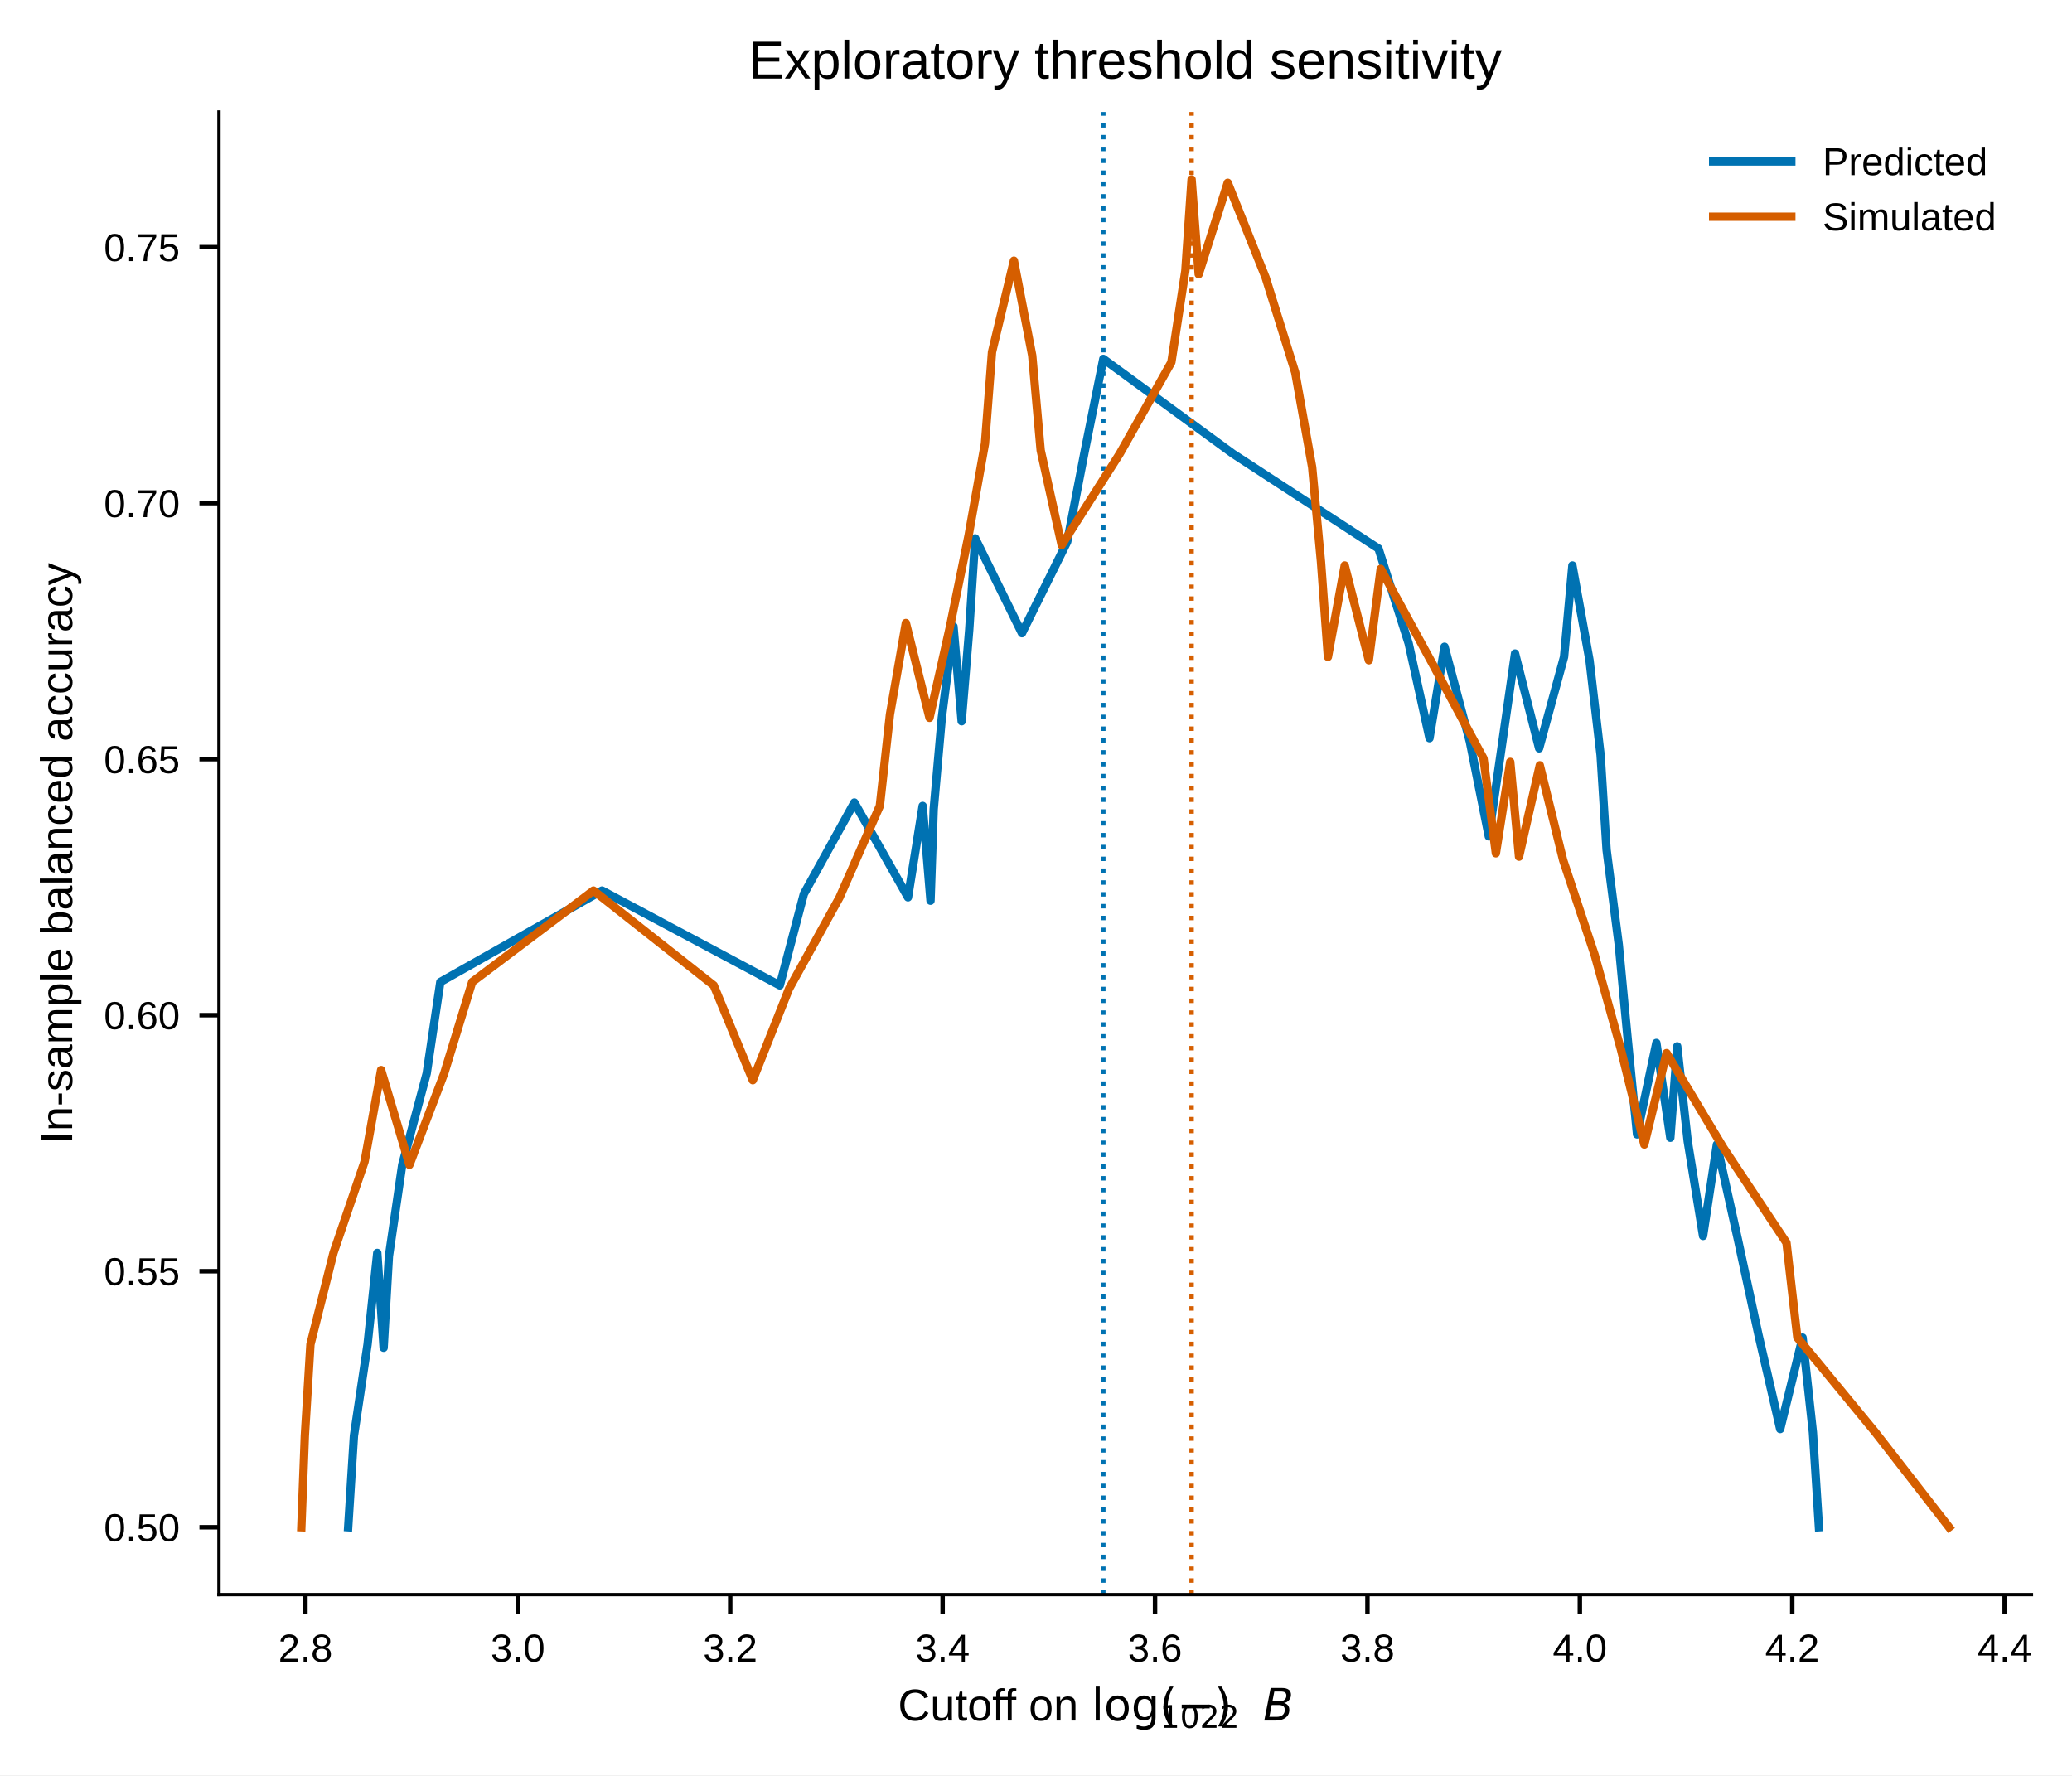
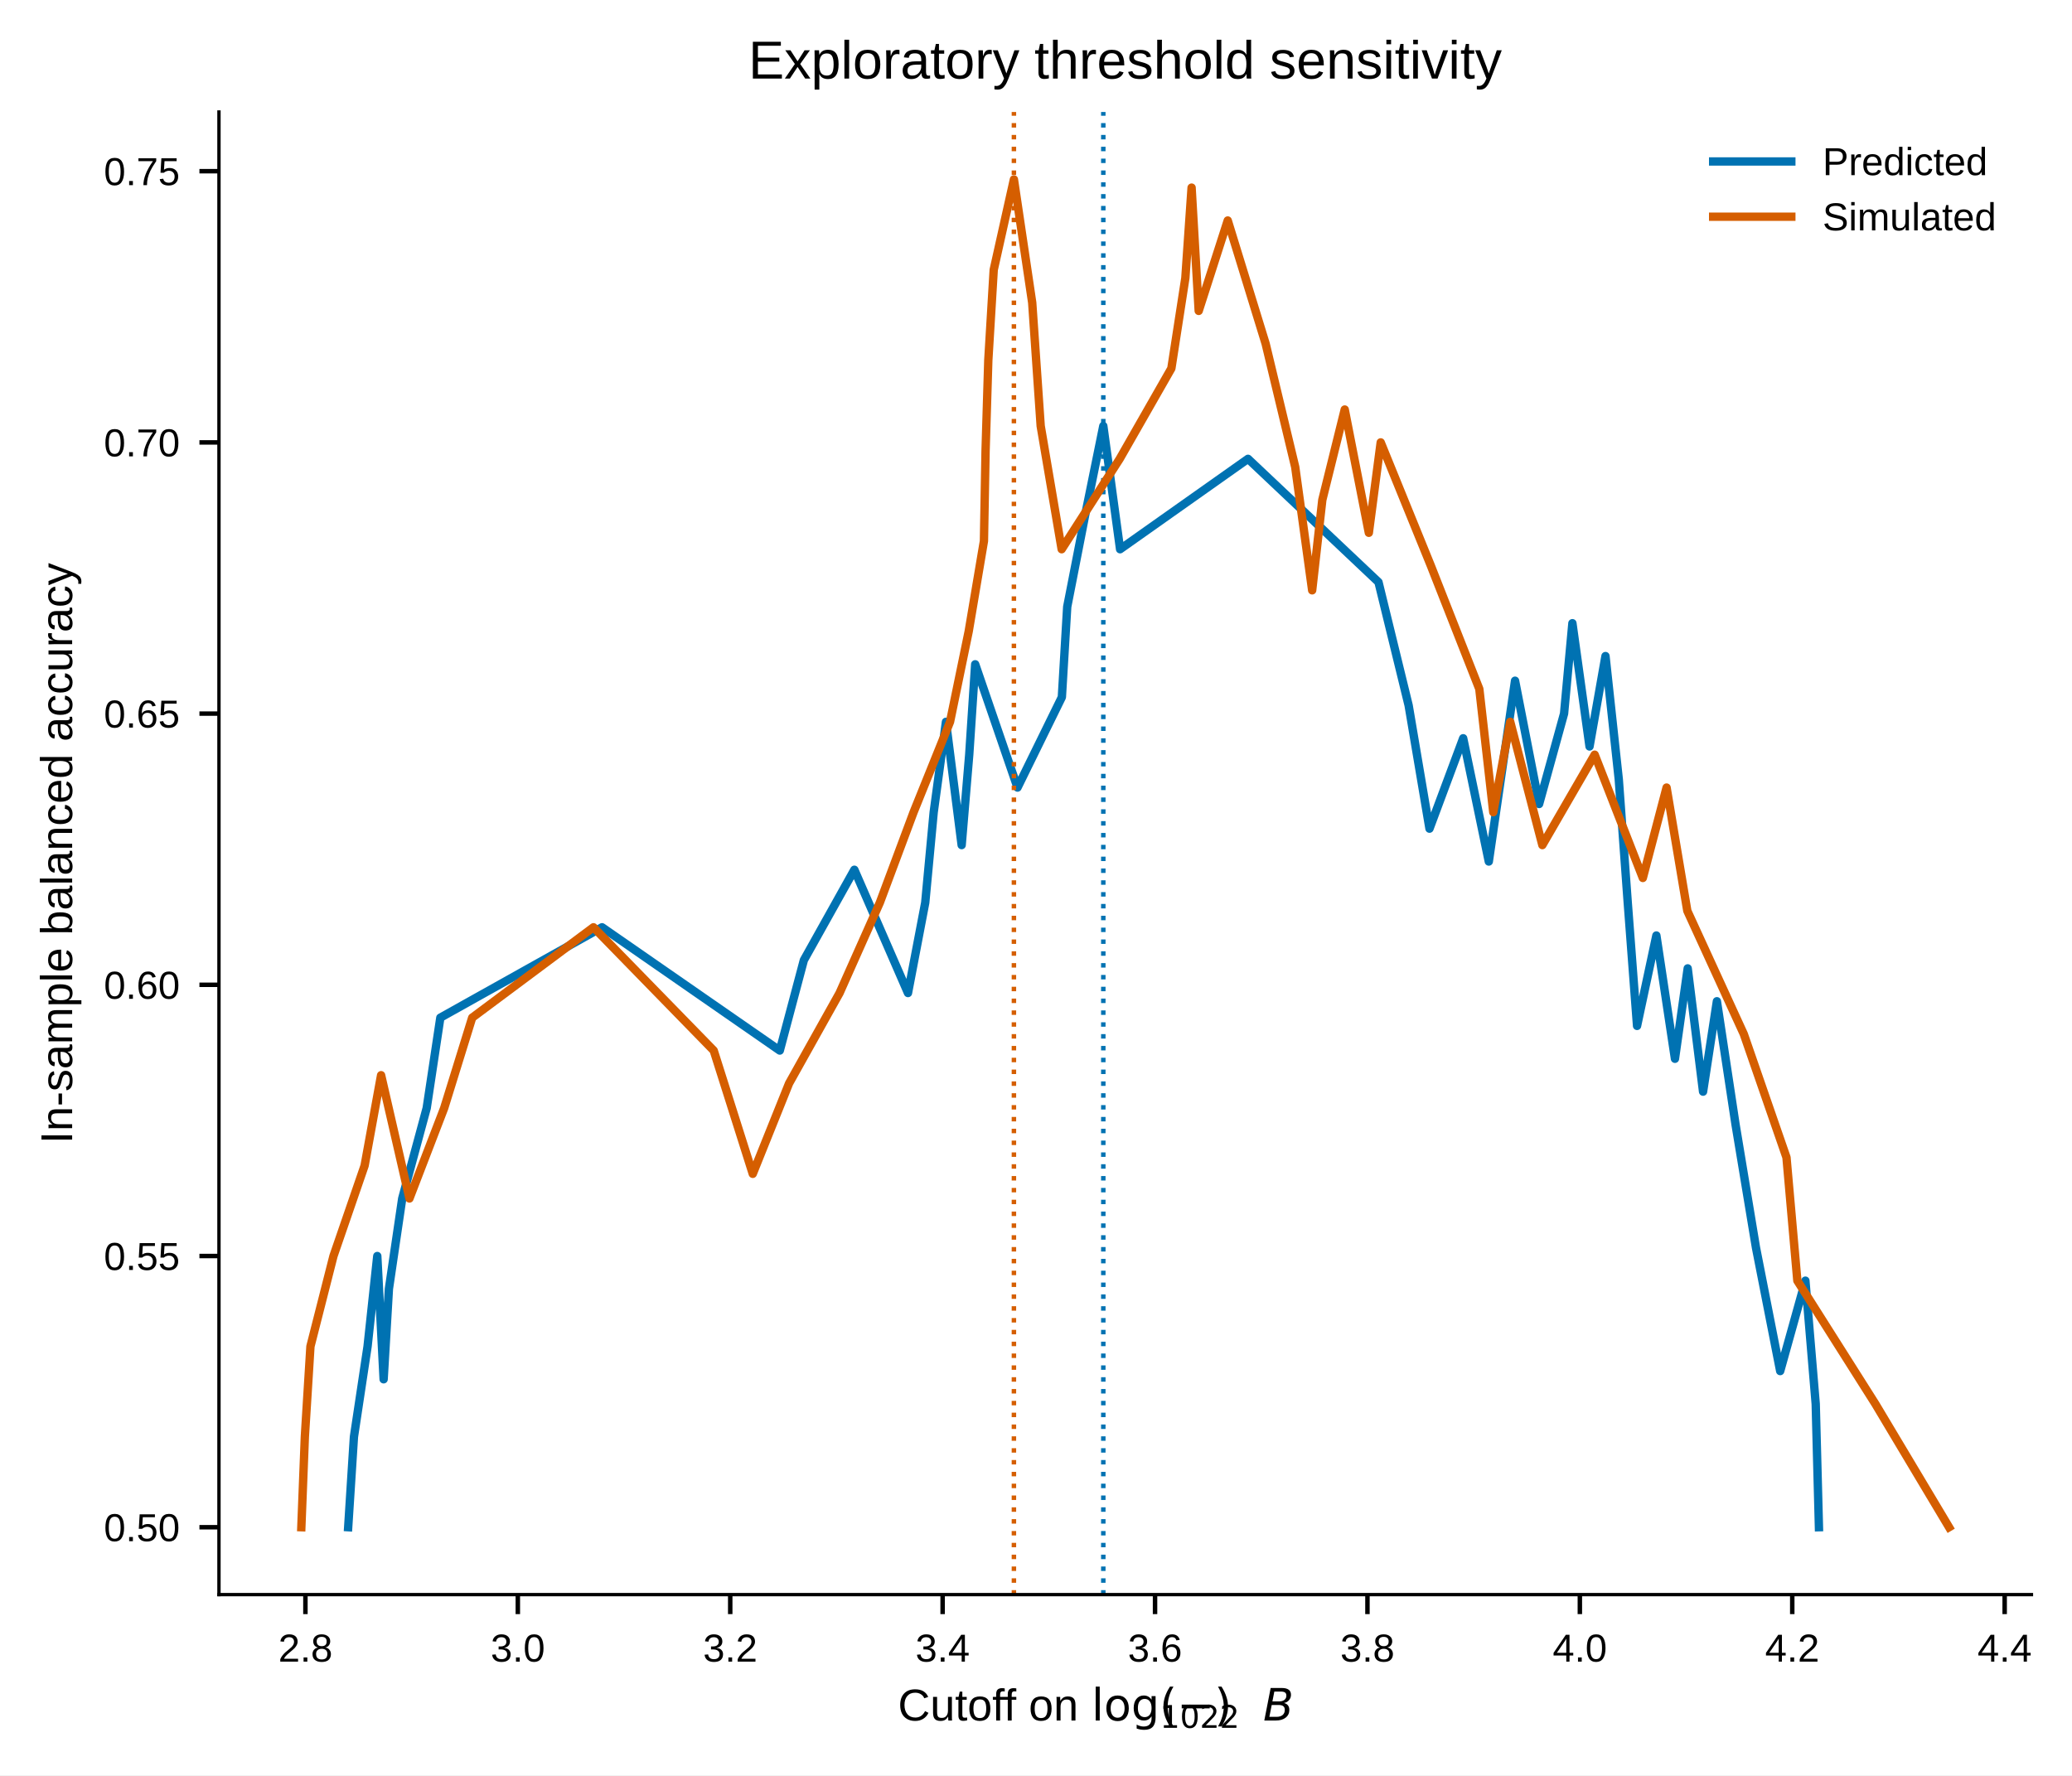
<svg xmlns="http://www.w3.org/2000/svg" xmlns:xlink="http://www.w3.org/1999/xlink" width="371.257pt" height="318.101pt" viewBox="0 0 371.257 318.101" version="1.1">
  <defs>
    <style type="text/css">*{stroke-linejoin: round; stroke-linecap: butt}</style>
  </defs>
  <g id="figure_1">
    <g id="patch_1">
      <path d="M 0 318.101  L 371.257 318.101  L 371.257 0  L 0 0  z " style="fill: #ffffff" />
    </g>
    <g id="axes_1">
      <g id="patch_2">
        <path d="M 39.233 285.739  L 363.989 285.739  L 363.989 20.072  L 39.233 20.072  z " style="fill: #ffffff" />
      </g>
      <g id="matplotlib.axis_1">
        <g id="xtick_1">
          <g id="line2d_1">
            <defs>
-               <path id="m00c7356e65" d="M 0 0  L 0 3.5  " style="stroke: #000000; stroke-width: 0.8" />
+               <path id="m6f811eefc2" d="M 0 0  L 0 3.5  " style="stroke: #000000; stroke-width: 0.8" />
            </defs>
            <g>
-               <use xlink:href="#m00c7356e65" x="54.724" y="285.739" style="stroke: #000000; stroke-width: 0.8" />
+               <use xlink:href="#m6f811eefc2" x="54.724" y="285.739" style="stroke: #000000; stroke-width: 0.8" />
            </g>
          </g>
          <g id="text_1">
            <text style="font: 7px 'Arial', 'Helvetica', 'DejaVu Sans', sans-serif; text-anchor: middle" x="54.724" y="297.749" transform="rotate(-0 54.72421 297.7495)">2.8</text>
          </g>
        </g>
        <g id="xtick_2">
          <g id="line2d_2">
            <g>
-               <use xlink:href="#m00c7356e65" x="92.783" y="285.739" style="stroke: #000000; stroke-width: 0.8" />
+               <use xlink:href="#m6f811eefc2" x="92.783" y="285.739" style="stroke: #000000; stroke-width: 0.8" />
            </g>
          </g>
          <g id="text_2">
            <text style="font: 7px 'Arial', 'Helvetica', 'DejaVu Sans', sans-serif; text-anchor: middle" x="92.783" y="297.749" transform="rotate(-0 92.78263 297.7495)">3.0</text>
          </g>
        </g>
        <g id="xtick_3">
          <g id="line2d_3">
            <g>
-               <use xlink:href="#m00c7356e65" x="130.841" y="285.739" style="stroke: #000000; stroke-width: 0.8" />
+               <use xlink:href="#m6f811eefc2" x="130.841" y="285.739" style="stroke: #000000; stroke-width: 0.8" />
            </g>
          </g>
          <g id="text_3">
            <text style="font: 7px 'Arial', 'Helvetica', 'DejaVu Sans', sans-serif; text-anchor: middle" x="130.841" y="297.749" transform="rotate(-0 130.8411 297.7495)">3.2</text>
          </g>
        </g>
        <g id="xtick_4">
          <g id="line2d_4">
            <g>
-               <use xlink:href="#m00c7356e65" x="168.899" y="285.739" style="stroke: #000000; stroke-width: 0.8" />
+               <use xlink:href="#m6f811eefc2" x="168.899" y="285.739" style="stroke: #000000; stroke-width: 0.8" />
            </g>
          </g>
          <g id="text_4">
            <text style="font: 7px 'Arial', 'Helvetica', 'DejaVu Sans', sans-serif; text-anchor: middle" x="168.899" y="297.749" transform="rotate(-0 168.8995 297.7495)">3.4</text>
          </g>
        </g>
        <g id="xtick_5">
          <g id="line2d_5">
            <g>
-               <use xlink:href="#m00c7356e65" x="206.958" y="285.739" style="stroke: #000000; stroke-width: 0.8" />
+               <use xlink:href="#m6f811eefc2" x="206.958" y="285.739" style="stroke: #000000; stroke-width: 0.8" />
            </g>
          </g>
          <g id="text_5">
            <text style="font: 7px 'Arial', 'Helvetica', 'DejaVu Sans', sans-serif; text-anchor: middle" x="206.958" y="297.749" transform="rotate(-0 206.9579 297.7495)">3.6</text>
          </g>
        </g>
        <g id="xtick_6">
          <g id="line2d_6">
            <g>
-               <use xlink:href="#m00c7356e65" x="245.016" y="285.739" style="stroke: #000000; stroke-width: 0.8" />
+               <use xlink:href="#m6f811eefc2" x="245.016" y="285.739" style="stroke: #000000; stroke-width: 0.8" />
            </g>
          </g>
          <g id="text_6">
            <text style="font: 7px 'Arial', 'Helvetica', 'DejaVu Sans', sans-serif; text-anchor: middle" x="245.016" y="297.749" transform="rotate(-0 245.0163 297.7495)">3.8</text>
          </g>
        </g>
        <g id="xtick_7">
          <g id="line2d_7">
            <g>
-               <use xlink:href="#m00c7356e65" x="283.075" y="285.739" style="stroke: #000000; stroke-width: 0.8" />
+               <use xlink:href="#m6f811eefc2" x="283.075" y="285.739" style="stroke: #000000; stroke-width: 0.8" />
            </g>
          </g>
          <g id="text_7">
            <text style="font: 7px 'Arial', 'Helvetica', 'DejaVu Sans', sans-serif; text-anchor: middle" x="283.075" y="297.749" transform="rotate(-0 283.0747 297.7495)">4.0</text>
          </g>
        </g>
        <g id="xtick_8">
          <g id="line2d_8">
            <g>
-               <use xlink:href="#m00c7356e65" x="321.133" y="285.739" style="stroke: #000000; stroke-width: 0.8" />
+               <use xlink:href="#m6f811eefc2" x="321.133" y="285.739" style="stroke: #000000; stroke-width: 0.8" />
            </g>
          </g>
          <g id="text_8">
            <text style="font: 7px 'Arial', 'Helvetica', 'DejaVu Sans', sans-serif; text-anchor: middle" x="321.133" y="297.749" transform="rotate(-0 321.1332 297.7495)">4.2</text>
          </g>
        </g>
        <g id="xtick_9">
          <g id="line2d_9">
            <g>
-               <use xlink:href="#m00c7356e65" x="359.192" y="285.739" style="stroke: #000000; stroke-width: 0.8" />
+               <use xlink:href="#m6f811eefc2" x="359.192" y="285.739" style="stroke: #000000; stroke-width: 0.8" />
            </g>
          </g>
          <g id="text_9">
            <text style="font: 7px 'Arial', 'Helvetica', 'DejaVu Sans', sans-serif; text-anchor: middle" x="359.192" y="297.749" transform="rotate(-0 359.1916 297.7495)">4.4</text>
          </g>
        </g>
        <g id="text_10">
          <g transform="translate(160.8908 309.2207)">
            <text>
              <tspan style="font: 8px 'Arial'" x="0 5.777 10.227 12.449 16.898 19.121 21.344 23.566 28.016 32.465" y="-0.922">Cutoff on </tspan>
              <tspan style="font: 8px 'DejaVu Sans'" x="34.688 36.91 41.805 55.603 58.724 78.26" y="-0.922">log(−)</tspan>
              <tspan style="font: 5.6px 'DejaVu Sans'" x="46.959 50.522 70.915 74.478" y="0.391">1022</tspan>
              <tspan style="font: oblique 8px 'DejaVu Sans'" x="65.427" y="-0.922">B</tspan>
            </text>
          </g>
        </g>
      </g>
      <g id="matplotlib.axis_2">
        <g id="ytick_1">
          <g id="line2d_10">
            <defs>
-               <path id="mdbf5e455c9" d="M 0 0  L -3.5 0  " style="stroke: #000000; stroke-width: 0.8" />
+               <path id="m64e3e9340c" d="M 0 0  L -3.5 0  " style="stroke: #000000; stroke-width: 0.8" />
            </defs>
            <g>
-               <use xlink:href="#mdbf5e455c9" x="39.233" y="273.663" style="stroke: #000000; stroke-width: 0.8" />
+               <use xlink:href="#m64e3e9340c" x="39.233" y="273.663" style="stroke: #000000; stroke-width: 0.8" />
            </g>
          </g>
          <g id="text_11">
            <text style="font: 7px 'Arial', 'Helvetica', 'DejaVu Sans', sans-serif; text-anchor: end" x="32.233" y="276.168" transform="rotate(-0 32.23266 276.1684)">0.50</text>
          </g>
        </g>
        <g id="ytick_2">
          <g id="line2d_11">
            <g>
-               <use xlink:href="#mdbf5e455c9" x="39.233" y="227.787" style="stroke: #000000; stroke-width: 0.8" />
+               <use xlink:href="#m64e3e9340c" x="39.233" y="225.065" style="stroke: #000000; stroke-width: 0.8" />
            </g>
          </g>
          <g id="text_12">
-             <text style="font: 7px 'Arial', 'Helvetica', 'DejaVu Sans', sans-serif; text-anchor: end" x="32.233" y="230.293" transform="rotate(-0 32.23266 230.2926)">0.55</text>
+             <text style="font: 7px 'Arial', 'Helvetica', 'DejaVu Sans', sans-serif; text-anchor: end" x="32.233" y="227.571" transform="rotate(-0 32.23266 227.5707)">0.55</text>
          </g>
        </g>
        <g id="ytick_3">
          <g id="line2d_12">
            <g>
-               <use xlink:href="#mdbf5e455c9" x="39.233" y="181.911" style="stroke: #000000; stroke-width: 0.8" />
+               <use xlink:href="#m64e3e9340c" x="39.233" y="176.468" style="stroke: #000000; stroke-width: 0.8" />
            </g>
          </g>
          <g id="text_13">
-             <text style="font: 7px 'Arial', 'Helvetica', 'DejaVu Sans', sans-serif; text-anchor: end" x="32.233" y="184.417" transform="rotate(-0 32.23266 184.4167)">0.60</text>
+             <text style="font: 7px 'Arial', 'Helvetica', 'DejaVu Sans', sans-serif; text-anchor: end" x="32.233" y="178.973" transform="rotate(-0 32.23266 178.973)">0.60</text>
          </g>
        </g>
        <g id="ytick_4">
          <g id="line2d_13">
            <g>
-               <use xlink:href="#mdbf5e455c9" x="39.233" y="136.036" style="stroke: #000000; stroke-width: 0.8" />
+               <use xlink:href="#m64e3e9340c" x="39.233" y="127.87" style="stroke: #000000; stroke-width: 0.8" />
            </g>
          </g>
          <g id="text_14">
-             <text style="font: 7px 'Arial', 'Helvetica', 'DejaVu Sans', sans-serif; text-anchor: end" x="32.233" y="138.541" transform="rotate(-0 32.23266 138.5408)">0.65</text>
+             <text style="font: 7px 'Arial', 'Helvetica', 'DejaVu Sans', sans-serif; text-anchor: end" x="32.233" y="130.375" transform="rotate(-0 32.23266 130.3753)">0.65</text>
          </g>
        </g>
        <g id="ytick_5">
          <g id="line2d_14">
            <g>
-               <use xlink:href="#mdbf5e455c9" x="39.233" y="90.16" style="stroke: #000000; stroke-width: 0.8" />
+               <use xlink:href="#m64e3e9340c" x="39.233" y="79.272" style="stroke: #000000; stroke-width: 0.8" />
            </g>
          </g>
          <g id="text_15">
-             <text style="font: 7px 'Arial', 'Helvetica', 'DejaVu Sans', sans-serif; text-anchor: end" x="32.233" y="92.665" transform="rotate(-0 32.23266 92.66489)">0.70</text>
+             <text style="font: 7px 'Arial', 'Helvetica', 'DejaVu Sans', sans-serif; text-anchor: end" x="32.233" y="81.778" transform="rotate(-0 32.23266 81.77759)">0.70</text>
          </g>
        </g>
        <g id="ytick_6">
          <g id="line2d_15">
            <g>
-               <use xlink:href="#mdbf5e455c9" x="39.233" y="44.284" style="stroke: #000000; stroke-width: 0.8" />
+               <use xlink:href="#m64e3e9340c" x="39.233" y="30.675" style="stroke: #000000; stroke-width: 0.8" />
            </g>
          </g>
          <g id="text_16">
-             <text style="font: 7px 'Arial', 'Helvetica', 'DejaVu Sans', sans-serif; text-anchor: end" x="32.233" y="46.789" transform="rotate(-0 32.23266 46.78901)">0.75</text>
+             <text style="font: 7px 'Arial', 'Helvetica', 'DejaVu Sans', sans-serif; text-anchor: end" x="32.233" y="33.18" transform="rotate(-0 32.23266 33.17987)">0.75</text>
          </g>
        </g>
        <g id="text_17">
          <text style="font: 8px 'Arial', 'Helvetica', 'DejaVu Sans', sans-serif; text-anchor: middle" x="12.926" y="152.905" transform="rotate(-90 12.92625 152.9052)">In-sample balanced accuracy</text>
        </g>
      </g>
      <g id="line2d_16">
-         <path d="M 62.387 273.663  L 63.418 257.279  L 65.86 240.895  L 67.6 224.51  L 68.739 241.502  L 69.684 225.117  L 72.069 208.733  L 76.454 192.349  L 78.898 175.965  L 107.871 159.58  L 139.722 176.571  L 144.033 160.187  L 153.082 143.803  L 162.691 160.794  L 165.321 144.41  L 166.729 161.401  L 167.297 145.017  L 168.75 128.632  L 170.842 112.248  L 172.308 129.239  L 173.665 112.855  L 174.733 96.471  L 183.111 113.462  L 191.223 97.077  L 194.391 80.693  L 197.688 64.309  L 220.907 81.3  L 246.994 98.291  L 252.396 115.282  L 256.134 132.273  L 258.828 115.889  L 263.36 132.88  L 266.761 149.871  L 269.116 133.487  L 271.463 117.103  L 275.776 134.094  L 280.246 117.709  L 281.74 101.325  L 284.81 118.316  L 286.792 135.307  L 287.866 152.298  L 290.05 169.289  L 291.656 186.281  L 293.325 203.272  L 296.786 186.887  L 299.286 203.878  L 300.525 187.494  L 302.4 204.485  L 305.151 221.476  L 307.63 205.092  L 311.39 222.083  L 315.055 239.074  L 318.972 256.065  L 322.983 239.681  L 324.833 256.672  L 325.913 273.663  " clip-path="url(#p2383a020f3)" style="fill: none; stroke: #0072b2; stroke-width: 1.5; stroke-linecap: square" />
+         <path d="M 62.387 273.663  L 63.418 257.464  L 65.86 241.265  L 67.6 225.065  L 68.739 247.155  L 69.684 230.956  L 72.069 214.757  L 76.454 198.558  L 78.898 182.358  L 107.871 166.159  L 139.722 188.249  L 144.033 172.05  L 153.082 155.851  L 162.691 177.94  L 165.783 161.741  L 167.297 145.542  L 169.496 129.343  L 172.308 151.433  L 173.665 135.233  L 174.733 119.034  L 182.317 141.124  L 190.262 124.925  L 191.223 108.726  L 194.391 92.526  L 197.688 76.327  L 200.695 98.417  L 223.616 82.218  L 246.994 104.308  L 252.396 126.397  L 256.134 148.487  L 262.169 132.288  L 266.761 154.378  L 269.116 138.179  L 271.463 121.979  L 275.776 144.069  L 280.246 127.87  L 281.74 111.671  L 284.81 133.761  L 287.667 117.561  L 290.05 139.651  L 291.656 161.741  L 293.325 183.831  L 296.786 167.632  L 300.115 189.722  L 302.4 173.522  L 305.151 195.612  L 307.63 179.413  L 310.972 201.503  L 314.636 223.593  L 318.972 245.683  L 323.487 229.483  L 325.337 251.573  L 325.913 273.663  " clip-path="url(#p27e2ed8492)" style="fill: none; stroke: #0072b2; stroke-width: 1.5; stroke-linecap: square" />
      </g>
      <g id="line2d_17">
-         <path d="M 197.688 285.739  L 197.688 20.072  " clip-path="url(#p2383a020f3)" style="fill: none; stroke-dasharray: 0.8,1.32; stroke-dashoffset: 0; stroke: #0072b2; stroke-width: 0.8" />
+         <path d="M 197.688 285.739  L 197.688 20.072  " clip-path="url(#p27e2ed8492)" style="fill: none; stroke-dasharray: 0.8,1.32; stroke-dashoffset: 0; stroke: #0072b2; stroke-width: 0.8" />
      </g>
      <g id="line2d_18">
-         <path d="M 53.994 273.663  L 54.622 257.279  L 55.625 240.895  L 59.751 224.51  L 65.33 208.126  L 68.284 191.742  L 73.362 208.733  L 79.588 192.349  L 84.606 175.965  L 106.336 159.58  L 127.883 176.571  L 134.878 193.562  L 141.38 177.178  L 150.432 160.794  L 157.647 144.41  L 159.459 128.025  L 162.313 111.641  L 166.547 128.632  L 170.226 112.248  L 173.568 95.864  L 176.485 79.48  L 177.745 63.095  L 181.671 46.711  L 184.95 63.702  L 186.468 80.693  L 190.227 97.684  L 200.629 81.3  L 209.882 64.916  L 212.389 48.532  L 213.509 32.147  L 214.782 49.138  L 219.984 32.754  L 226.778 49.745  L 232.075 66.736  L 235.112 83.727  L 236.696 100.718  L 237.936 117.709  L 240.946 101.325  L 245.265 118.316  L 247.393 101.932  L 256.662 118.923  L 265.817 135.914  L 268.03 152.905  L 270.6 136.521  L 272.175 153.512  L 275.897 137.128  L 280.077 154.119  L 285.731 171.11  L 290.448 188.101  L 294.63 205.092  L 298.615 188.708  L 308.812 205.699  L 320.098 222.69  L 322.045 239.681  L 336.028 256.672  L 349.227 273.663  " clip-path="url(#p2383a020f3)" style="fill: none; stroke: #d55e00; stroke-width: 1.5; stroke-linecap: square" />
+         <path d="M 53.994 273.663  L 54.622 257.464  L 55.625 241.265  L 59.751 225.065  L 65.33 208.866  L 68.284 192.667  L 73.362 214.757  L 79.588 198.558  L 84.606 182.358  L 106.336 166.159  L 127.883 188.249  L 134.878 210.339  L 141.38 194.14  L 150.432 177.94  L 157.647 161.741  L 163.693 145.542  L 170.226 129.343  L 173.568 113.143  L 176.302 96.944  L 176.593 80.745  L 177.083 64.546  L 178.053 48.347  L 181.671 32.147  L 184.95 54.237  L 186.468 76.327  L 190.227 98.417  L 200.629 82.218  L 209.882 66.018  L 212.389 49.819  L 213.509 33.62  L 214.782 55.71  L 219.984 39.511  L 226.778 61.6  L 232.075 83.69  L 235.112 105.78  L 236.93 89.581  L 240.946 73.382  L 245.265 95.472  L 247.393 79.272  L 256.374 101.362  L 265.06 123.452  L 267.561 145.542  L 270.6 129.343  L 276.356 151.433  L 285.731 135.233  L 294.36 157.323  L 298.615 141.124  L 302.33 163.214  L 312.453 185.304  L 320.098 207.394  L 322.045 229.483  L 336.028 251.573  L 349.227 273.663  " clip-path="url(#p27e2ed8492)" style="fill: none; stroke: #d55e00; stroke-width: 1.5; stroke-linecap: square" />
      </g>
      <g id="line2d_19">
-         <path d="M 213.509 285.739  L 213.509 20.072  " clip-path="url(#p2383a020f3)" style="fill: none; stroke-dasharray: 0.8,1.32; stroke-dashoffset: 0; stroke: #d55e00; stroke-width: 0.8" />
+         <path d="M 181.671 285.739  L 181.671 20.072  " clip-path="url(#p27e2ed8492)" style="fill: none; stroke-dasharray: 0.8,1.32; stroke-dashoffset: 0; stroke: #d55e00; stroke-width: 0.8" />
      </g>
      <g id="patch_3">
        <path d="M 39.233 285.739  L 39.233 20.072  " style="fill: none; stroke: #000000; stroke-width: 0.6; stroke-linejoin: miter; stroke-linecap: square" />
      </g>
      <g id="patch_4">
        <path d="M 39.233 285.739  L 363.989 285.739  " style="fill: none; stroke: #000000; stroke-width: 0.6; stroke-linejoin: miter; stroke-linecap: square" />
      </g>
      <g id="text_18">
        <text style="font: 9.6px 'Arial', 'Helvetica', 'DejaVu Sans', sans-serif; text-anchor: middle" x="201.611" y="14.072" transform="rotate(-0 201.6108 14.0715)">Exploratory threshold sensitivity</text>
      </g>
      <g id="legend_1">
        <g id="line2d_20">
          <path d="M 306.963 28.932  L 313.963 28.932  L 320.963 28.932  " style="fill: none; stroke: #0072b2; stroke-width: 1.5; stroke-linecap: square" />
        </g>
        <g id="text_19">
          <text style="font: 7px 'Arial', 'Helvetica', 'DejaVu Sans', sans-serif; text-anchor: start" x="326.563" y="31.382" transform="rotate(-0 326.563 31.38197)">Predicted</text>
        </g>
        <g id="line2d_21">
          <path d="M 306.963 38.834  L 313.963 38.834  L 320.963 38.834  " style="fill: none; stroke: #d55e00; stroke-width: 1.5; stroke-linecap: square" />
        </g>
        <g id="text_20">
          <text style="font: 7px 'Arial', 'Helvetica', 'DejaVu Sans', sans-serif; text-anchor: start" x="326.563" y="41.284" transform="rotate(-0 326.563 41.28369)">Simulated</text>
        </g>
      </g>
    </g>
  </g>
  <defs>
-     <clipPath id="p2383a020f3">
+     <clipPath id="p27e2ed8492">
      <rect x="39.233" y="20.072" width="324.756" height="265.668" />
    </clipPath>
  </defs>
</svg>
